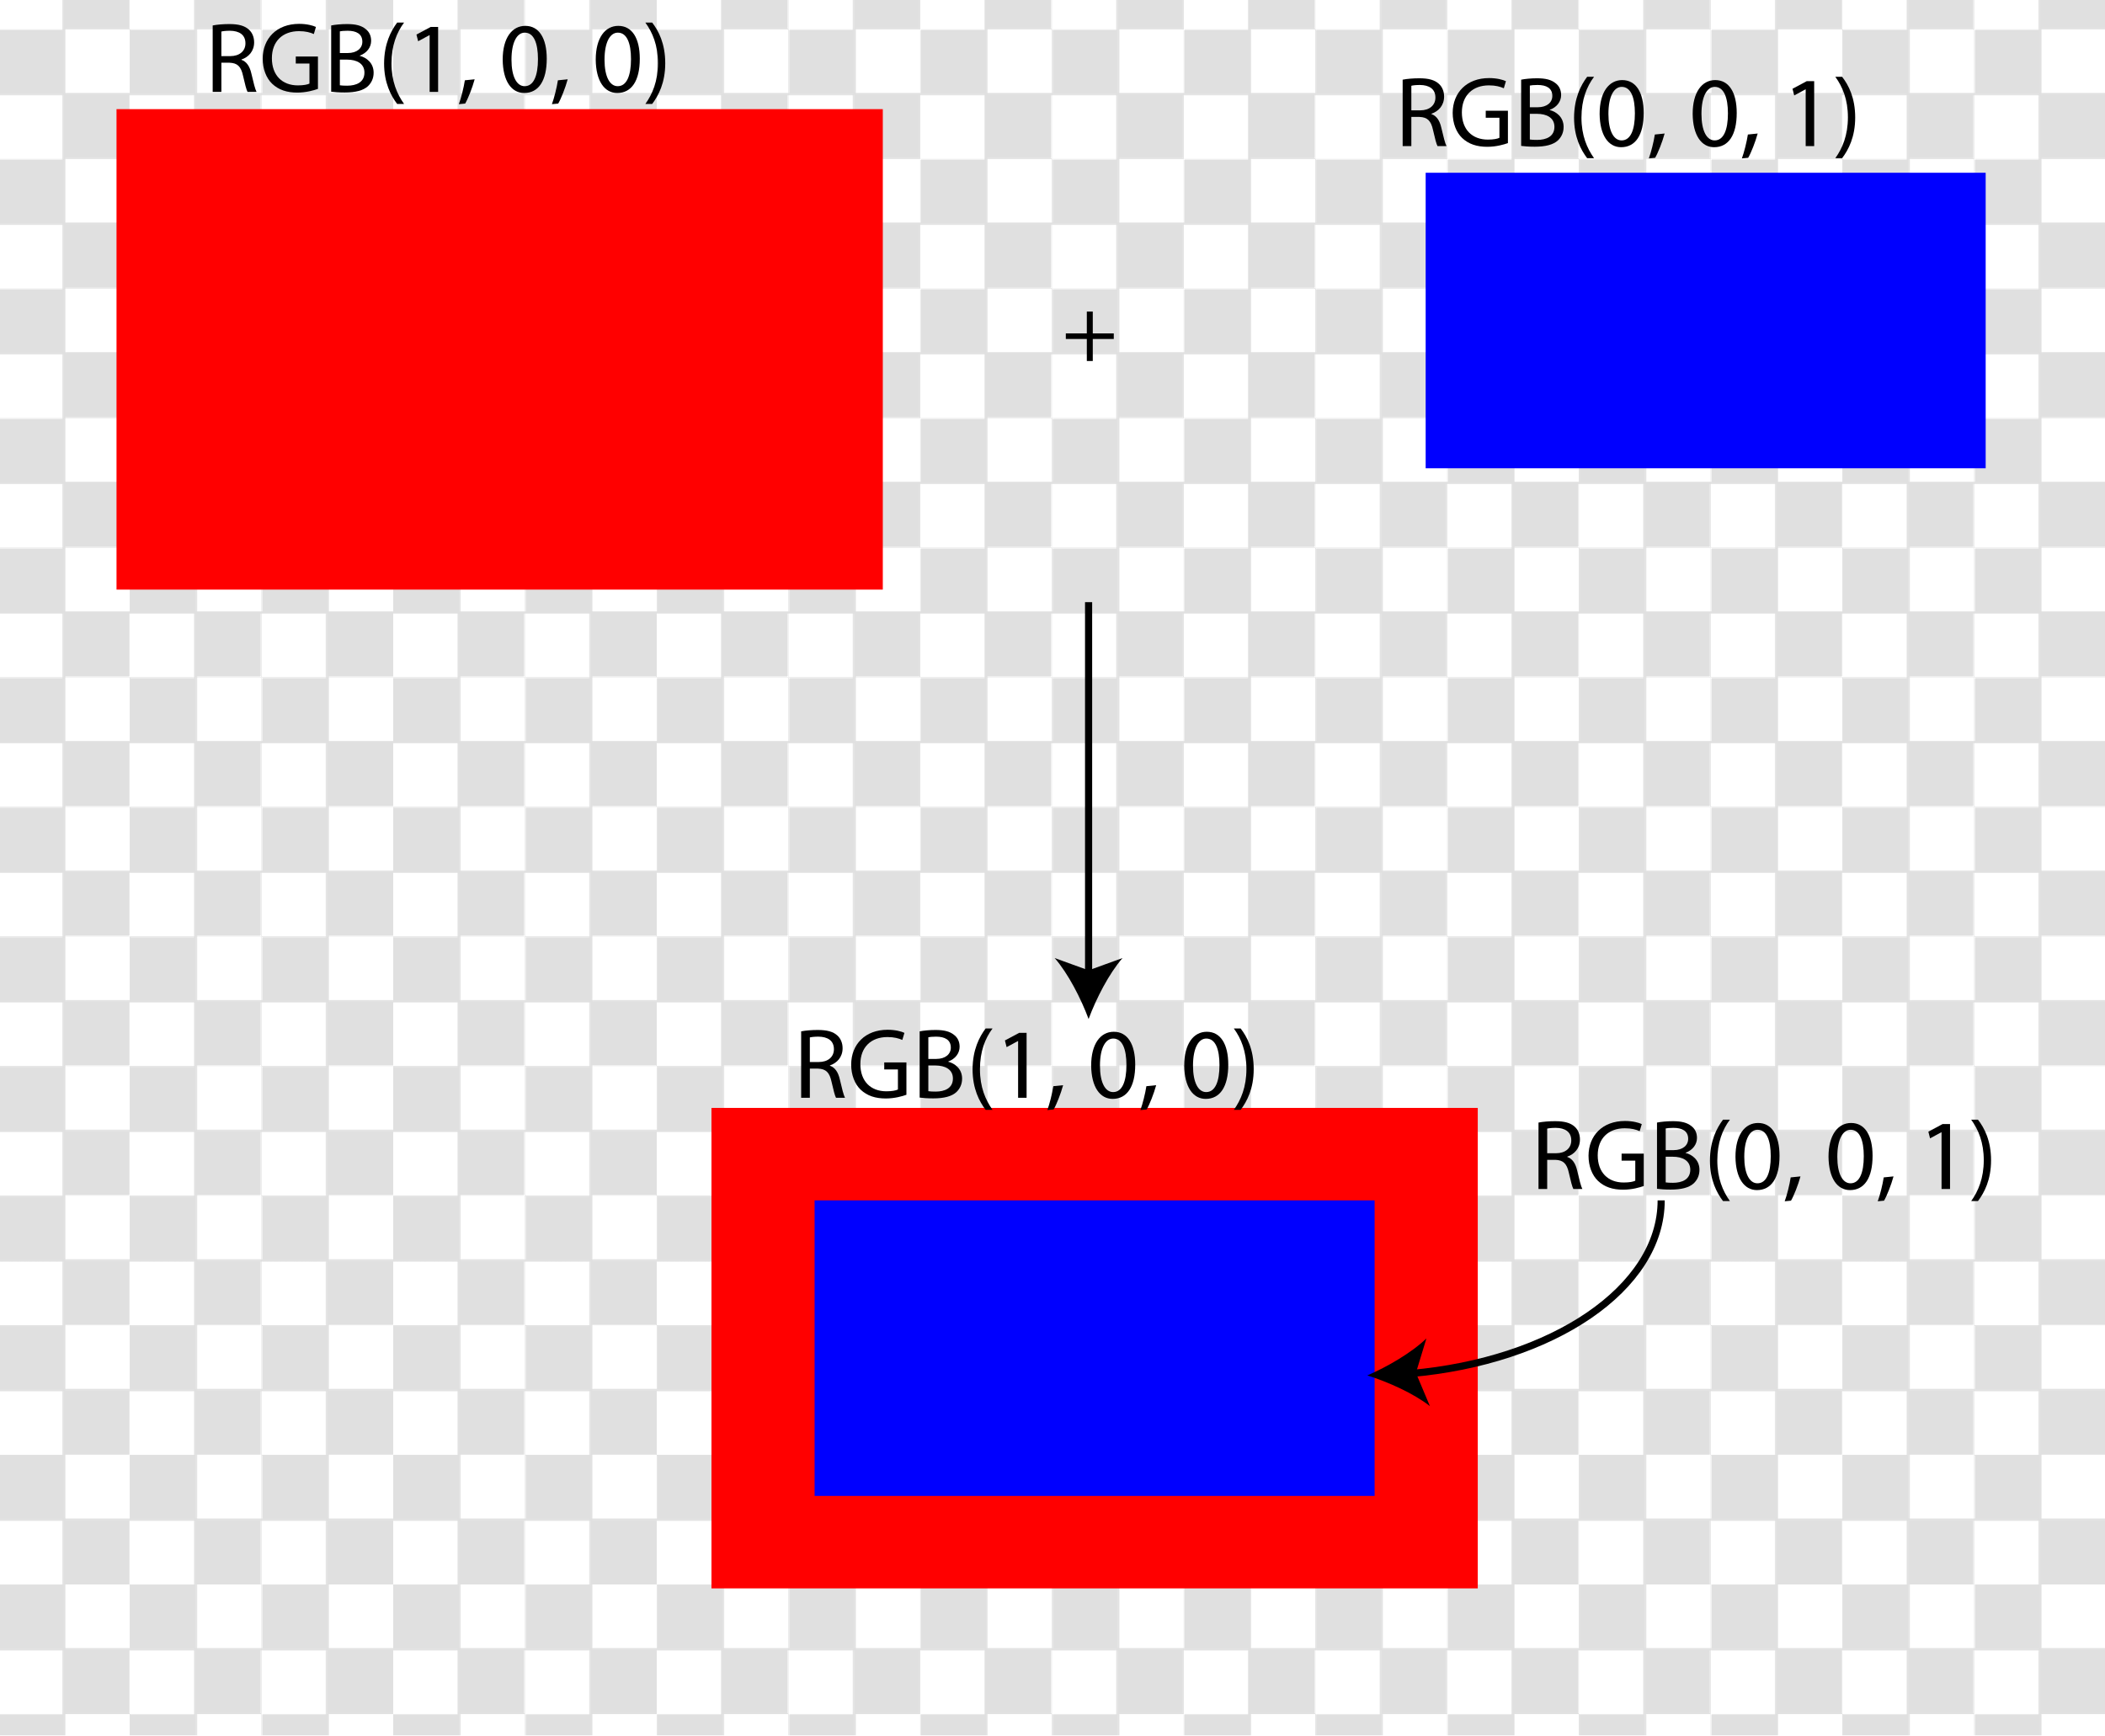
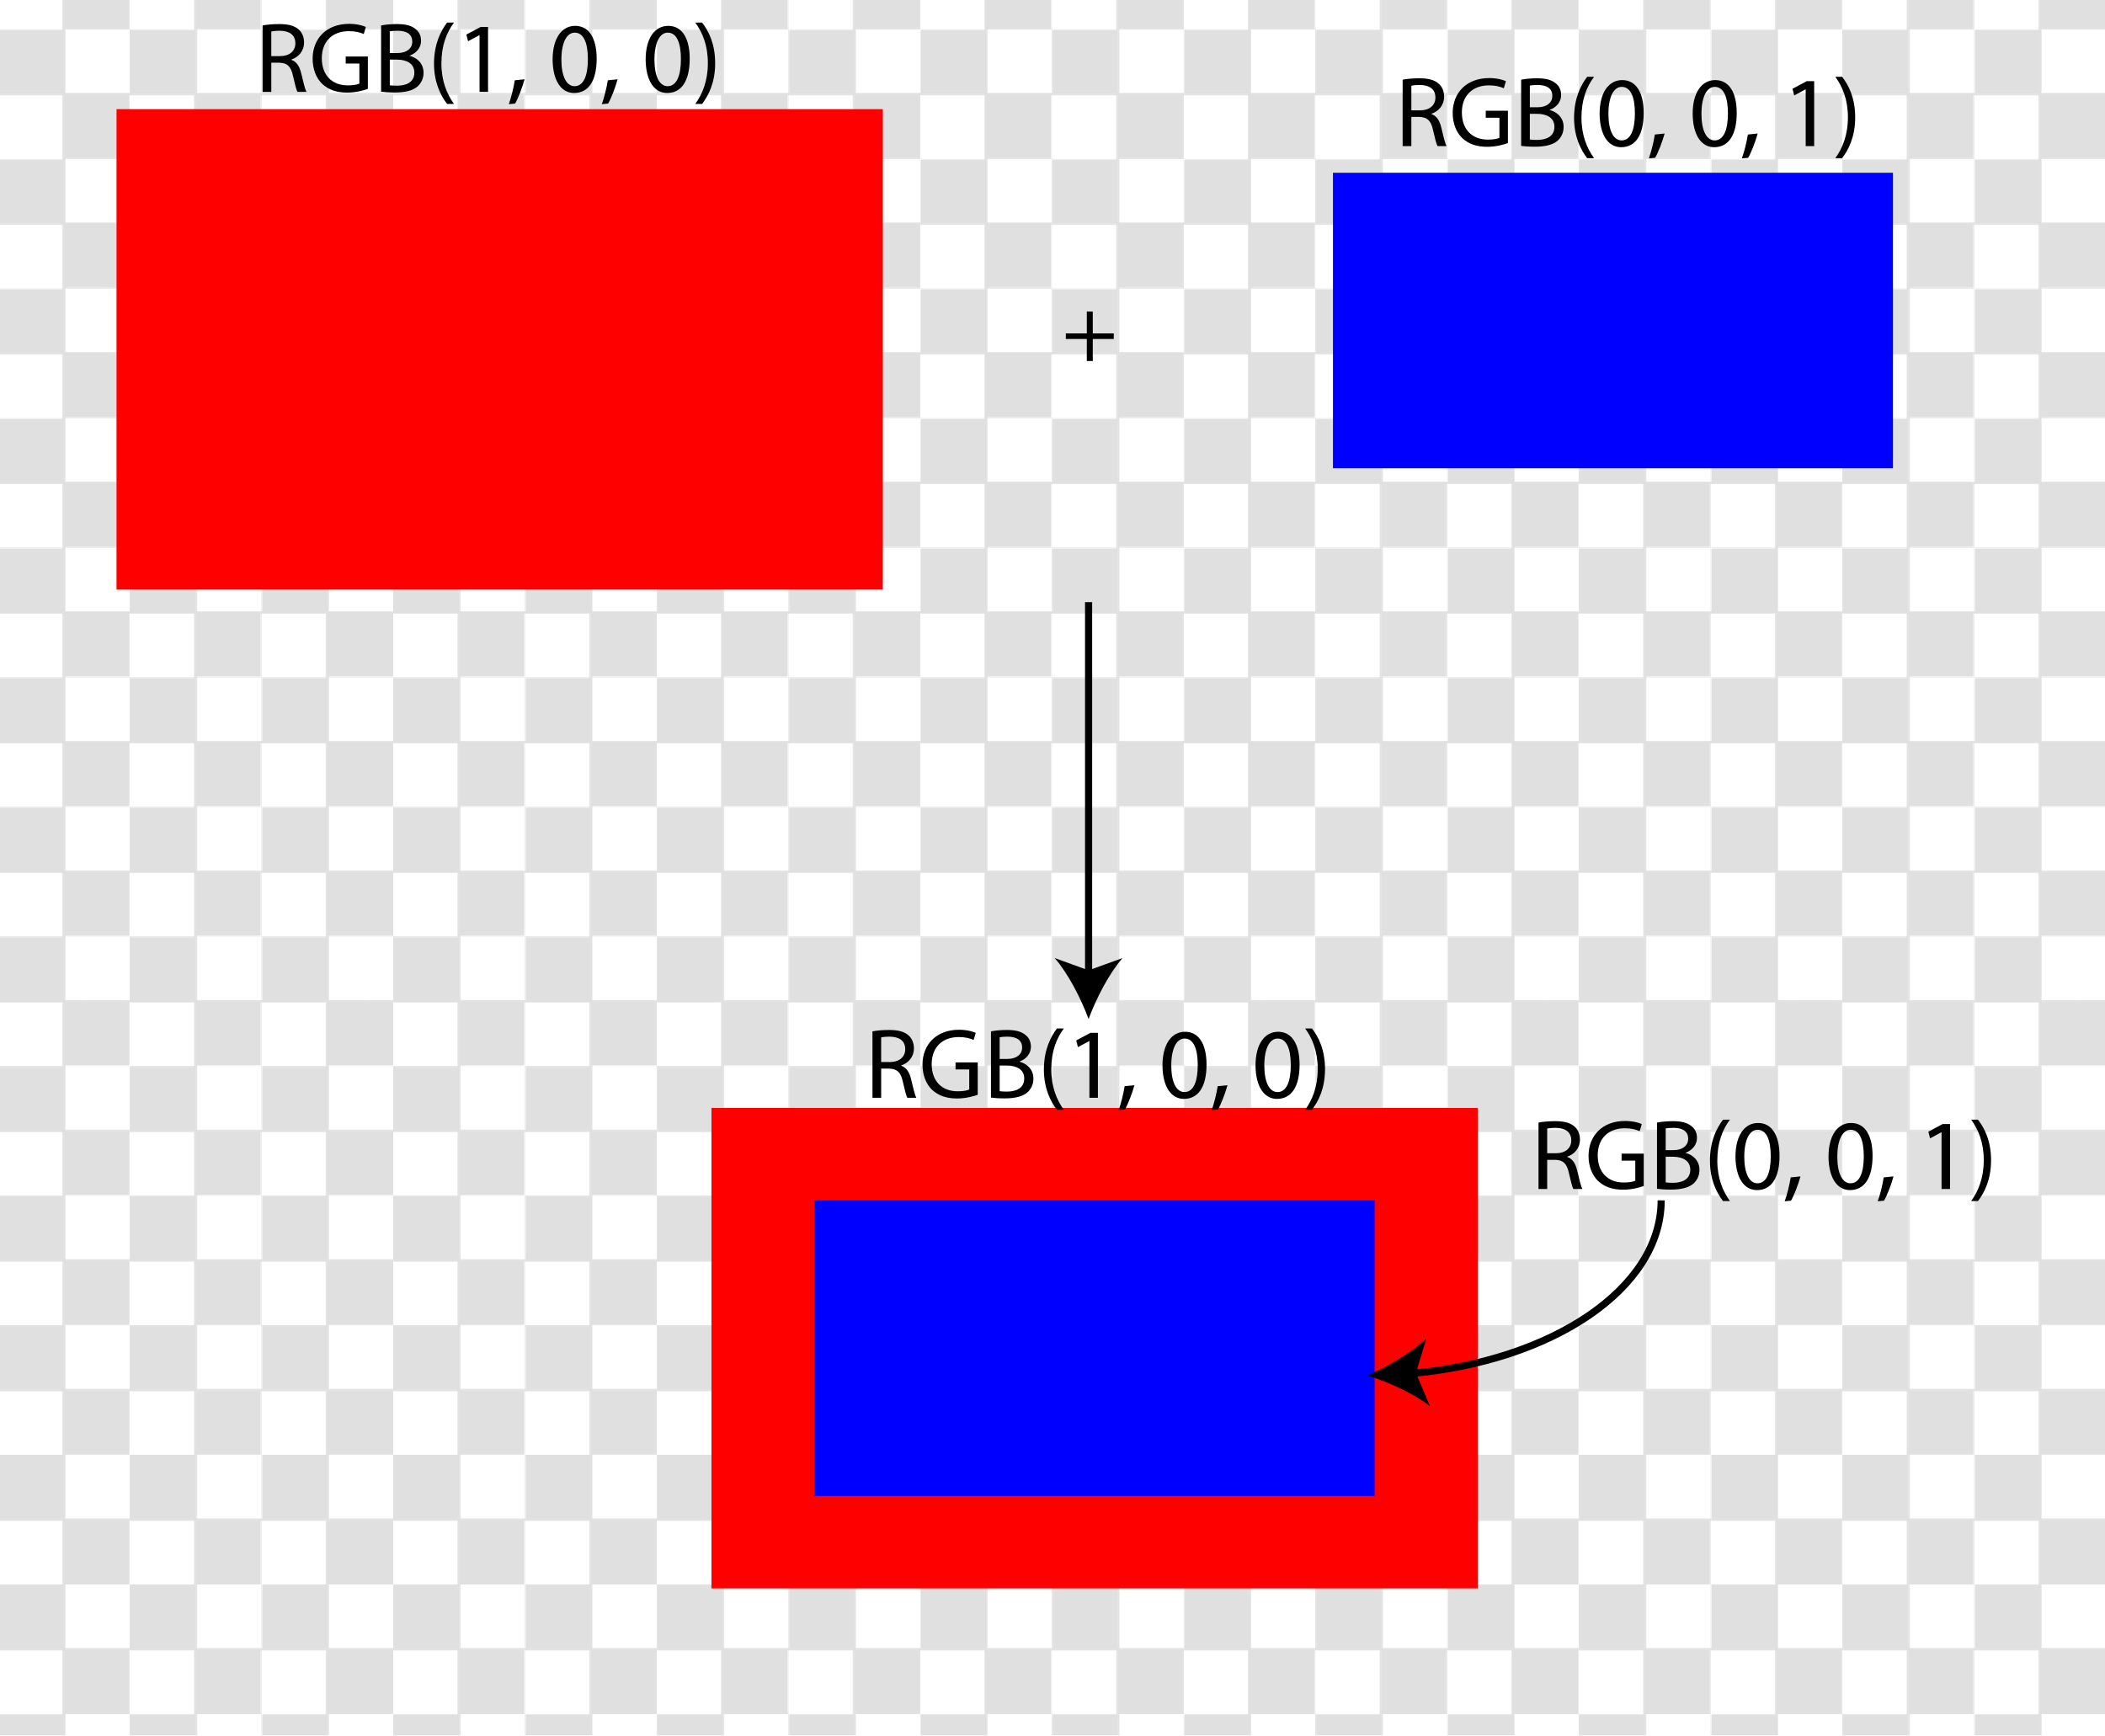
<svg xmlns="http://www.w3.org/2000/svg" version="1.1" x="0px" y="0px" width="295.181px" height="243.373px" viewBox="0 0 295.181 243.373" enable-background="new 0 0 295.181 243.373" xml:space="preserve">
  <pattern x="-18.755" y="-14.064" width="18.474" height="18.175" patternUnits="userSpaceOnUse" id="New_Pattern_Swatch_3" viewBox="0 -18.175 18.474 18.175" overflow="visible">
    <g>
      <polygon fill="none" points="0,0 18.474,0 18.474,-18.175 0,-18.175   " />
      <polygon fill="#E0E0E0" points="9.438,-8.938 0,-8.938 0,-18.175 9.438,-18.175   " />
      <polygon fill="#E0E0E0" points="18.474,0 9.036,0 9.036,-9.237 18.474,-9.237   " />
    </g>
  </pattern>
  <g id="Layer_2">
    <rect fill="url(#New_Pattern_Swatch_3)" width="295.181" height="243.373" />
  </g>
  <g id="Layer_1">
    <rect x="16.339" y="15.307" fill="#FF0000" width="107.456" height="67.382" />
    <g>
-       <rect x="28.759" y="2.946" fill="none" width="82.616" height="10.047" />
-       <path d="M29.824,3.571c0.617-0.126,1.499-0.196,2.339-0.196c1.303,0,2.143,0.238,2.731,0.771c0.477,0.42,0.743,1.064,0.743,1.793    c0,1.247-0.785,2.073-1.779,2.409v0.042c0.729,0.252,1.163,0.925,1.387,1.905c0.308,1.316,0.532,2.227,0.729,2.591h-1.261    c-0.154-0.266-0.364-1.079-0.63-2.255c-0.28-1.303-0.784-1.793-1.891-1.835h-1.148v4.09h-1.219V3.571z M31.042,7.871h1.247    c1.303,0,2.129-0.714,2.129-1.793c0-1.219-0.883-1.751-2.171-1.765c-0.588,0-1.008,0.056-1.205,0.112V7.871z" />
-       <path d="M44.583,12.465c-0.546,0.196-1.625,0.519-2.899,0.519c-1.429,0-2.605-0.364-3.53-1.247    c-0.812-0.785-1.316-2.045-1.316-3.516c0.014-2.815,1.947-4.875,5.113-4.875c1.092,0,1.947,0.238,2.353,0.434l-0.294,0.995    c-0.504-0.224-1.135-0.406-2.087-0.406c-2.297,0-3.796,1.429-3.796,3.796c0,2.396,1.443,3.81,3.642,3.81    c0.798,0,1.345-0.112,1.625-0.252V8.908h-1.919v-0.98h3.11V12.465z" />
-       <path d="M46.441,3.571c0.532-0.112,1.373-0.196,2.228-0.196c1.218,0,2.003,0.21,2.591,0.687c0.49,0.364,0.784,0.924,0.784,1.667    c0,0.91-0.602,1.709-1.597,2.073v0.028c0.896,0.224,1.947,0.966,1.947,2.367c0,0.813-0.322,1.429-0.798,1.891    c-0.658,0.602-1.723,0.882-3.264,0.882c-0.84,0-1.485-0.056-1.891-0.112V3.571z M47.66,7.437h1.106    c1.289,0,2.045-0.672,2.045-1.583c0-1.106-0.84-1.541-2.073-1.541c-0.56,0-0.882,0.042-1.079,0.084V7.437z M47.66,11.961    c0.238,0.042,0.588,0.056,1.022,0.056c1.261,0,2.423-0.462,2.423-1.835c0-1.289-1.106-1.821-2.437-1.821H47.66V11.961z" />
-       <path d="M56.663,3.165c-1.023,1.373-1.765,3.194-1.765,5.729c0,2.493,0.771,4.286,1.765,5.687h-0.967    c-0.882-1.163-1.835-2.956-1.835-5.687c0.014-2.759,0.953-4.552,1.835-5.729H56.663z" />
-       <path d="M60.247,4.93h-0.028l-1.583,0.854l-0.238-0.938l1.989-1.064h1.051v9.105h-1.191V4.93z" />
-       <path d="M64.347,14.609c0.308-0.827,0.687-2.326,0.84-3.348l1.373-0.14c-0.322,1.191-0.938,2.746-1.331,3.404L64.347,14.609z" />
-       <path d="M76.67,8.235c0,3.096-1.148,4.805-3.166,4.805c-1.779,0-2.984-1.667-3.012-4.679c0-3.054,1.316-4.734,3.166-4.734    C75.577,3.627,76.67,5.335,76.67,8.235z M71.725,8.375c0,2.367,0.729,3.712,1.849,3.712c1.261,0,1.863-1.471,1.863-3.796    c0-2.241-0.574-3.712-1.849-3.712C72.51,4.579,71.725,5.896,71.725,8.375z" />
-       <path d="M77.394,14.609c0.308-0.827,0.687-2.326,0.84-3.348l1.373-0.14c-0.322,1.191-0.938,2.746-1.331,3.404L77.394,14.609z" />
-       <path d="M89.717,8.235c0,3.096-1.148,4.805-3.166,4.805c-1.779,0-2.984-1.667-3.012-4.679c0-3.054,1.316-4.734,3.166-4.734    C88.625,3.627,89.717,5.335,89.717,8.235z M84.772,8.375c0,2.367,0.729,3.712,1.849,3.712c1.261,0,1.863-1.471,1.863-3.796    c0-2.241-0.574-3.712-1.849-3.712C85.557,4.579,84.772,5.896,84.772,8.375z" />
-       <path d="M90.498,14.581c0.995-1.387,1.765-3.208,1.765-5.729c0-2.507-0.756-4.3-1.765-5.687h0.953    c0.896,1.148,1.835,2.941,1.835,5.701c0,2.745-0.938,4.524-1.835,5.715H90.498z" />
+       <rect x="35.759" y="2.946" fill="none" width="82.616" height="10.047" />
+       <path d="M36.824,3.571c0.617-0.126,1.499-0.196,2.339-0.196c1.303,0,2.143,0.238,2.731,0.771c0.477,0.42,0.743,1.064,0.743,1.793    c0,1.247-0.785,2.073-1.779,2.409v0.042c0.729,0.252,1.163,0.925,1.387,1.905c0.308,1.316,0.532,2.227,0.729,2.591h-1.261    c-0.154-0.266-0.364-1.079-0.63-2.255c-0.28-1.303-0.784-1.793-1.891-1.835h-1.148v4.09h-1.219V3.571z M38.042,7.871h1.247    c1.303,0,2.129-0.714,2.129-1.793c0-1.219-0.883-1.751-2.171-1.765c-0.588,0-1.008,0.056-1.205,0.112V7.871z" />
+       <path d="M51.583,12.465c-0.546,0.196-1.625,0.519-2.899,0.519c-1.429,0-2.605-0.364-3.53-1.247    c-0.812-0.785-1.316-2.045-1.316-3.516c0.014-2.815,1.947-4.875,5.113-4.875c1.092,0,1.947,0.238,2.353,0.434l-0.294,0.995    c-0.504-0.224-1.135-0.406-2.087-0.406c-2.297,0-3.796,1.429-3.796,3.796c0,2.396,1.443,3.81,3.642,3.81    c0.798,0,1.345-0.112,1.625-0.252V8.908h-1.919v-0.98h3.11V12.465z" />
+       <path d="M53.441,3.571c0.532-0.112,1.373-0.196,2.228-0.196c1.218,0,2.003,0.21,2.591,0.687c0.49,0.364,0.784,0.924,0.784,1.667    c0,0.91-0.602,1.709-1.597,2.073v0.028c0.896,0.224,1.947,0.966,1.947,2.367c0,0.813-0.322,1.429-0.798,1.891    c-0.658,0.602-1.723,0.882-3.264,0.882c-0.84,0-1.485-0.056-1.891-0.112V3.571z M54.66,7.437h1.106    c1.289,0,2.045-0.672,2.045-1.583c0-1.106-0.84-1.541-2.073-1.541c-0.56,0-0.882,0.042-1.079,0.084V7.437z M54.66,11.961    c0.238,0.042,0.588,0.056,1.022,0.056c1.261,0,2.423-0.462,2.423-1.835c0-1.289-1.106-1.821-2.437-1.821H54.66V11.961z" />
+       <path d="M63.663,3.165c-1.023,1.373-1.765,3.194-1.765,5.729c0,2.493,0.771,4.286,1.765,5.687h-0.967    c-0.882-1.163-1.835-2.956-1.835-5.687c0.014-2.759,0.953-4.552,1.835-5.729H63.663z" />
+       <path d="M67.247,4.93h-0.028l-1.583,0.854l-0.238-0.938l1.989-1.064h1.051v9.105h-1.191V4.93z" />
+       <path d="M71.347,14.609c0.308-0.827,0.687-2.326,0.84-3.348l1.373-0.14c-0.322,1.191-0.938,2.746-1.331,3.404L71.347,14.609z" />
+       <path d="M83.67,8.235c0,3.096-1.148,4.805-3.166,4.805c-1.779,0-2.984-1.667-3.012-4.679c0-3.054,1.316-4.734,3.166-4.734    C82.577,3.627,83.67,5.335,83.67,8.235z M78.725,8.375c0,2.367,0.729,3.712,1.849,3.712c1.261,0,1.863-1.471,1.863-3.796    c0-2.241-0.574-3.712-1.849-3.712C79.51,4.579,78.725,5.896,78.725,8.375z" />
+       <path d="M84.394,14.609c0.308-0.827,0.687-2.326,0.84-3.348l1.373-0.14c-0.322,1.191-0.938,2.746-1.331,3.404L84.394,14.609z" />
+       <path d="M96.717,8.235c0,3.096-1.148,4.805-3.166,4.805c-1.779,0-2.984-1.667-3.012-4.679c0-3.054,1.316-4.734,3.166-4.734    C95.625,3.627,96.717,5.335,96.717,8.235z M91.772,8.375c0,2.367,0.729,3.712,1.849,3.712c1.261,0,1.863-1.471,1.863-3.796    c0-2.241-0.574-3.712-1.849-3.712C92.557,4.579,91.772,5.896,91.772,8.375z" />
+       <path d="M97.498,14.581c0.995-1.387,1.765-3.208,1.765-5.729c0-2.507-0.756-4.3-1.765-5.687h0.953    c0.896,1.148,1.835,2.941,1.835,5.701c0,2.745-0.938,4.524-1.835,5.715H97.498z" />
    </g>
-     <rect x="199.919" y="24.228" fill="#0000FF" width="78.529" height="41.446" />
+     <rect x="186.919" y="24.228" fill="#0000FF" width="78.529" height="41.446" />
    <g>
      <rect x="195.628" y="10.55" fill="none" width="87.111" height="10.046" />
      <path d="M196.692,11.175c0.615-0.126,1.498-0.196,2.34-0.196c1.303,0,2.143,0.238,2.73,0.771c0.477,0.42,0.742,1.064,0.742,1.793    c0,1.247-0.783,2.073-1.779,2.409v0.042c0.729,0.252,1.164,0.925,1.387,1.905c0.309,1.316,0.533,2.227,0.729,2.591h-1.26    c-0.154-0.266-0.365-1.079-0.631-2.255c-0.279-1.303-0.785-1.793-1.891-1.835h-1.148v4.09h-1.219V11.175z M197.911,15.475h1.246    c1.303,0,2.129-0.714,2.129-1.793c0-1.219-0.883-1.751-2.17-1.765c-0.59,0-1.01,0.056-1.205,0.112V15.475z" />
      <path d="M211.452,20.069c-0.547,0.196-1.625,0.519-2.9,0.519c-1.428,0-2.605-0.364-3.529-1.247    c-0.813-0.785-1.316-2.045-1.316-3.516c0.014-2.815,1.947-4.875,5.113-4.875c1.092,0,1.947,0.238,2.354,0.434l-0.295,0.995    c-0.504-0.224-1.135-0.406-2.088-0.406c-2.297,0-3.795,1.429-3.795,3.796c0,2.396,1.441,3.81,3.641,3.81    c0.799,0,1.346-0.112,1.625-0.252v-2.815h-1.918v-0.98h3.109V20.069z" />
      <path d="M213.31,11.175c0.533-0.112,1.373-0.196,2.229-0.196c1.219,0,2.002,0.21,2.59,0.687c0.49,0.364,0.785,0.924,0.785,1.667    c0,0.91-0.602,1.709-1.598,2.073v0.028c0.896,0.224,1.947,0.966,1.947,2.367c0,0.813-0.322,1.429-0.797,1.891    c-0.66,0.602-1.725,0.882-3.264,0.882c-0.842,0-1.486-0.056-1.893-0.112V11.175z M214.528,15.041h1.107    c1.289,0,2.045-0.672,2.045-1.583c0-1.106-0.84-1.541-2.072-1.541c-0.561,0-0.883,0.042-1.08,0.084V15.041z M214.528,19.565    c0.238,0.042,0.588,0.056,1.023,0.056c1.26,0,2.424-0.462,2.424-1.835c0-1.289-1.107-1.821-2.438-1.821h-1.01V19.565z" />
      <path d="M223.532,10.769c-1.023,1.373-1.766,3.194-1.766,5.729c0,2.493,0.77,4.286,1.766,5.687h-0.967    c-0.883-1.163-1.836-2.956-1.836-5.687c0.014-2.759,0.953-4.552,1.836-5.729H223.532z" />
      <path d="M230.491,15.839c0,3.096-1.148,4.805-3.166,4.805c-1.779,0-2.984-1.667-3.012-4.679c0-3.054,1.316-4.734,3.166-4.734    C229.397,11.231,230.491,12.939,230.491,15.839z M225.546,15.979c0,2.367,0.729,3.712,1.85,3.712c1.26,0,1.863-1.471,1.863-3.796    c0-2.241-0.574-3.712-1.85-3.712C226.331,12.183,225.546,13.5,225.546,15.979z" />
      <path d="M231.216,22.213c0.307-0.827,0.686-2.326,0.84-3.348l1.373-0.14c-0.322,1.191-0.939,2.746-1.332,3.404L231.216,22.213z" />
      <path d="M243.538,15.839c0,3.096-1.148,4.805-3.166,4.805c-1.779,0-2.984-1.667-3.012-4.679c0-3.054,1.316-4.734,3.166-4.734    C242.444,11.231,243.538,12.939,243.538,15.839z M238.593,15.979c0,2.367,0.729,3.712,1.85,3.712c1.26,0,1.863-1.471,1.863-3.796    c0-2.241-0.574-3.712-1.85-3.712C239.378,12.183,238.593,13.5,238.593,15.979z" />
      <path d="M244.263,22.213c0.307-0.827,0.686-2.326,0.84-3.348l1.373-0.14c-0.322,1.191-0.939,2.746-1.332,3.404L244.263,22.213z" />
      <path d="M253.208,12.533h-0.027l-1.582,0.854l-0.238-0.938l1.988-1.064h1.051v9.105h-1.191V12.533z" />
      <path d="M257.364,22.185c0.994-1.387,1.766-3.208,1.766-5.729c0-2.507-0.756-4.3-1.766-5.687h0.953    c0.896,1.148,1.834,2.941,1.834,5.701c0,2.745-0.938,4.524-1.834,5.715H257.364z" />
    </g>
    <g>
      <path d="M153.238,43.696v3.063h2.945v0.782h-2.945v3.088h-0.834V47.54h-2.945v-0.782h2.945v-3.063H153.238z" />
    </g>
    <g>
      <g>
        <line fill="none" stroke="#000000" stroke-miterlimit="10" x1="152.652" y1="84.449" x2="152.652" y2="136.876" />
        <g>
          <path d="M152.652,142.911c-1.054-2.84-2.852-6.363-4.756-8.548l4.756,1.721l4.755-1.721      C155.503,136.548,153.705,140.071,152.652,142.911z" />
        </g>
      </g>
    </g>
    <rect x="99.767" y="155.379" fill="#FF0000" width="107.457" height="67.383" />
    <g>
-       <rect x="111.28" y="144.019" fill="none" width="84.432" height="10.046" />
-       <path d="M112.344,144.643c0.616-0.126,1.499-0.195,2.339-0.195c1.303,0,2.143,0.237,2.731,0.77    c0.476,0.421,0.743,1.065,0.743,1.793c0,1.247-0.785,2.073-1.779,2.41v0.042c0.729,0.252,1.163,0.924,1.387,1.904    c0.308,1.317,0.532,2.228,0.729,2.592h-1.261c-0.154-0.267-0.364-1.078-0.63-2.255c-0.28-1.303-0.784-1.793-1.891-1.835h-1.148    v4.09h-1.219V144.643z M113.563,148.943h1.247c1.303,0,2.129-0.715,2.129-1.793c0-1.219-0.883-1.751-2.171-1.765    c-0.588,0-1.008,0.056-1.205,0.111V148.943z" />
-       <path d="M127.104,153.538c-0.546,0.196-1.625,0.518-2.899,0.518c-1.429,0-2.605-0.364-3.53-1.246    c-0.813-0.784-1.316-2.045-1.316-3.516c0.014-2.816,1.947-4.875,5.113-4.875c1.092,0,1.947,0.238,2.353,0.435l-0.294,0.994    c-0.504-0.225-1.135-0.406-2.087-0.406c-2.297,0-3.796,1.429-3.796,3.796c0,2.396,1.443,3.811,3.642,3.811    c0.798,0,1.345-0.112,1.625-0.253v-2.815h-1.919v-0.98h3.11V153.538z" />
-       <path d="M128.962,144.643c0.532-0.111,1.373-0.195,2.228-0.195c1.218,0,2.003,0.21,2.591,0.686    c0.49,0.364,0.784,0.925,0.784,1.667c0,0.911-0.602,1.709-1.597,2.073v0.028c0.896,0.224,1.947,0.967,1.947,2.367    c0,0.813-0.322,1.429-0.798,1.891c-0.658,0.603-1.723,0.883-3.264,0.883c-0.84,0-1.485-0.056-1.891-0.112V144.643z     M130.181,148.509h1.106c1.289,0,2.045-0.672,2.045-1.583c0-1.106-0.841-1.54-2.073-1.54c-0.561,0-0.882,0.042-1.079,0.084    V148.509z M130.181,153.033c0.238,0.042,0.588,0.057,1.022,0.057c1.261,0,2.423-0.463,2.423-1.835    c0-1.289-1.106-1.821-2.437-1.821h-1.009V153.033z" />
-       <path d="M139.183,144.236c-1.022,1.373-1.765,3.194-1.765,5.729c0,2.493,0.771,4.286,1.765,5.688h-0.966    c-0.882-1.163-1.835-2.956-1.835-5.688c0.014-2.76,0.953-4.553,1.835-5.729H139.183z" />
-       <path d="M142.767,146.002h-0.028l-1.583,0.854l-0.238-0.938l1.989-1.064h1.051v9.104h-1.191V146.002z" />
-       <path d="M146.867,155.681c0.308-0.826,0.687-2.325,0.84-3.348l1.373-0.14c-0.322,1.19-0.938,2.745-1.331,3.403L146.867,155.681z" />
-       <path d="M159.19,149.308c0,3.096-1.148,4.805-3.166,4.805c-1.779,0-2.984-1.667-3.012-4.679c0-3.054,1.316-4.734,3.166-4.734    C158.098,144.699,159.19,146.408,159.19,149.308z M154.246,149.447c0,2.367,0.729,3.712,1.849,3.712    c1.261,0,1.863-1.471,1.863-3.796c0-2.241-0.574-3.712-1.849-3.712C155.03,145.651,154.246,146.968,154.246,149.447z" />
-       <path d="M159.915,155.681c0.308-0.826,0.687-2.325,0.84-3.348l1.373-0.14c-0.322,1.19-0.938,2.745-1.331,3.403L159.915,155.681z" />
-       <path d="M172.238,149.308c0,3.096-1.148,4.805-3.166,4.805c-1.778,0-2.983-1.667-3.012-4.679c0-3.054,1.317-4.734,3.166-4.734    C171.145,144.699,172.238,146.408,172.238,149.308z M167.293,149.447c0,2.367,0.729,3.712,1.849,3.712    c1.261,0,1.863-1.471,1.863-3.796c0-2.241-0.574-3.712-1.85-3.712C168.078,145.651,167.293,146.968,167.293,149.447z" />
-       <path d="M173.018,155.653c0.994-1.387,1.765-3.208,1.765-5.729c0-2.508-0.756-4.301-1.765-5.688h0.952    c0.896,1.149,1.835,2.942,1.835,5.701c0,2.746-0.938,4.524-1.835,5.716H173.018z" />
+       <rect x="121.28" y="144.019" fill="none" width="84.432" height="10.046" />
+       <path d="M122.344,144.643c0.616-0.126,1.499-0.195,2.339-0.195c1.303,0,2.143,0.237,2.731,0.77    c0.476,0.421,0.743,1.065,0.743,1.793c0,1.247-0.785,2.073-1.779,2.41v0.042c0.729,0.252,1.163,0.924,1.387,1.904    c0.308,1.317,0.532,2.228,0.729,2.592h-1.261c-0.154-0.267-0.364-1.078-0.63-2.255c-0.28-1.303-0.784-1.793-1.891-1.835h-1.148    v4.09h-1.219V144.643z M123.563,148.943h1.247c1.303,0,2.129-0.715,2.129-1.793c0-1.219-0.883-1.751-2.171-1.765    c-0.588,0-1.008,0.056-1.205,0.111V148.943z" />
+       <path d="M137.104,153.538c-0.546,0.196-1.625,0.518-2.899,0.518c-1.429,0-2.605-0.364-3.53-1.246    c-0.813-0.784-1.316-2.045-1.316-3.516c0.014-2.816,1.947-4.875,5.113-4.875c1.092,0,1.947,0.238,2.353,0.435l-0.294,0.994    c-0.504-0.225-1.135-0.406-2.087-0.406c-2.297,0-3.796,1.429-3.796,3.796c0,2.396,1.443,3.811,3.642,3.811    c0.798,0,1.345-0.112,1.625-0.253v-2.815h-1.919v-0.98h3.11V153.538z" />
+       <path d="M138.962,144.643c0.532-0.111,1.373-0.195,2.228-0.195c1.218,0,2.003,0.21,2.591,0.686    c0.49,0.364,0.784,0.925,0.784,1.667c0,0.911-0.602,1.709-1.597,2.073v0.028c0.896,0.224,1.947,0.967,1.947,2.367    c0,0.813-0.322,1.429-0.798,1.891c-0.658,0.603-1.723,0.883-3.264,0.883c-0.84,0-1.485-0.056-1.891-0.112V144.643z     M140.181,148.509h1.106c1.289,0,2.045-0.672,2.045-1.583c0-1.106-0.841-1.54-2.073-1.54c-0.561,0-0.882,0.042-1.079,0.084    V148.509z M140.181,153.033c0.238,0.042,0.588,0.057,1.022,0.057c1.261,0,2.423-0.463,2.423-1.835    c0-1.289-1.106-1.821-2.437-1.821h-1.009V153.033z" />
+       <path d="M149.183,144.236c-1.022,1.373-1.765,3.194-1.765,5.729c0,2.493,0.771,4.286,1.765,5.688h-0.966    c-0.882-1.163-1.835-2.956-1.835-5.688c0.014-2.76,0.953-4.553,1.835-5.729H149.183z" />
+       <path d="M152.767,146.002h-0.028l-1.583,0.854l-0.238-0.938l1.989-1.064h1.051v9.104h-1.191V146.002z" />
+       <path d="M156.867,155.681c0.308-0.826,0.687-2.325,0.84-3.348l1.373-0.14c-0.322,1.19-0.938,2.745-1.331,3.403L156.867,155.681z" />
+       <path d="M169.19,149.308c0,3.096-1.148,4.805-3.166,4.805c-1.779,0-2.984-1.667-3.012-4.679c0-3.054,1.316-4.734,3.166-4.734    C168.098,144.699,169.19,146.408,169.19,149.308z M164.246,149.447c0,2.367,0.729,3.712,1.849,3.712    c1.261,0,1.863-1.471,1.863-3.796c0-2.241-0.574-3.712-1.849-3.712C165.03,145.651,164.246,146.968,164.246,149.447z" />
+       <path d="M169.915,155.681c0.308-0.826,0.687-2.325,0.84-3.348l1.373-0.14c-0.322,1.19-0.938,2.745-1.331,3.403L169.915,155.681z" />
+       <path d="M182.238,149.308c0,3.096-1.148,4.805-3.166,4.805c-1.778,0-2.983-1.667-3.012-4.679c0-3.054,1.317-4.734,3.166-4.734    C181.145,144.699,182.238,146.408,182.238,149.308z M177.293,149.447c0,2.367,0.729,3.712,1.849,3.712    c1.261,0,1.863-1.471,1.863-3.796c0-2.241-0.574-3.712-1.85-3.712C178.078,145.651,177.293,146.968,177.293,149.447z" />
+       <path d="M183.019,155.653c0.994-1.387,1.764-3.208,1.764-5.729c0-2.508-0.756-4.301-1.764-5.688h0.951    c0.896,1.149,1.836,2.942,1.836,5.701c0,2.746-0.939,4.524-1.836,5.716H183.019z" />
    </g>
    <rect x="114.23" y="168.347" fill="#0000FF" width="78.53" height="41.446" />
    <g>
      <g>
        <path fill="none" stroke="#000000" stroke-miterlimit="10" d="M232.944,168.347c0,12.35-15.264,22.554-35.177,24.29" />
        <g>
          <path d="M191.735,192.897c2.781-1.199,6.207-3.177,8.29-5.191l-1.472,4.838l1.964,4.66      C198.237,195.415,194.626,193.802,191.735,192.897z" />
        </g>
      </g>
    </g>
    <g>
      <rect x="214.678" y="156.811" fill="none" width="84.969" height="10.047" />
      <path d="M215.742,157.435c0.616-0.126,1.499-0.195,2.34-0.195c1.302,0,2.143,0.237,2.731,0.771    c0.476,0.42,0.742,1.064,0.742,1.793c0,1.246-0.784,2.072-1.779,2.409v0.042c0.729,0.252,1.163,0.924,1.387,1.904    c0.309,1.317,0.532,2.228,0.729,2.592h-1.261c-0.154-0.267-0.364-1.078-0.63-2.255c-0.28-1.303-0.785-1.793-1.892-1.835h-1.148    v4.09h-1.219V157.435z M216.961,161.735h1.247c1.303,0,2.129-0.715,2.129-1.793c0-1.219-0.883-1.751-2.171-1.765    c-0.589,0-1.009,0.056-1.205,0.111V161.735z" />
      <path d="M230.502,166.33c-0.546,0.195-1.624,0.518-2.899,0.518c-1.429,0-2.605-0.364-3.529-1.246    c-0.813-0.784-1.317-2.045-1.317-3.516c0.015-2.816,1.947-4.875,5.113-4.875c1.093,0,1.947,0.238,2.354,0.435l-0.295,0.994    c-0.504-0.225-1.134-0.406-2.087-0.406c-2.297,0-3.796,1.429-3.796,3.796c0,2.396,1.442,3.811,3.642,3.811    c0.799,0,1.345-0.112,1.625-0.253v-2.815h-1.919v-0.98h3.109V166.33z" />
      <path d="M232.36,157.435c0.532-0.111,1.373-0.195,2.228-0.195c1.219,0,2.003,0.21,2.591,0.686c0.49,0.364,0.785,0.925,0.785,1.667    c0,0.911-0.603,1.709-1.598,2.073v0.028c0.896,0.224,1.947,0.967,1.947,2.367c0,0.813-0.322,1.429-0.798,1.891    c-0.659,0.603-1.724,0.883-3.264,0.883c-0.841,0-1.485-0.056-1.892-0.112V157.435z M233.579,161.301h1.106    c1.289,0,2.045-0.672,2.045-1.583c0-1.106-0.84-1.54-2.073-1.54c-0.56,0-0.882,0.042-1.078,0.084V161.301z M233.579,165.825    c0.238,0.042,0.588,0.057,1.022,0.057c1.261,0,2.424-0.463,2.424-1.835c0-1.289-1.107-1.821-2.438-1.821h-1.009V165.825z" />
      <path d="M242.582,157.028c-1.022,1.373-1.766,3.194-1.766,5.729c0,2.493,0.771,4.286,1.766,5.688h-0.967    c-0.883-1.163-1.835-2.956-1.835-5.688c0.014-2.76,0.952-4.553,1.835-5.729H242.582z" />
      <path d="M249.541,162.1c0,3.096-1.148,4.805-3.166,4.805c-1.778,0-2.983-1.667-3.012-4.679c0-3.054,1.317-4.734,3.166-4.734    C248.448,157.491,249.541,159.2,249.541,162.1z M244.597,162.239c0,2.367,0.729,3.712,1.849,3.712    c1.261,0,1.863-1.471,1.863-3.796c0-2.241-0.574-3.712-1.85-3.712C245.381,158.443,244.597,159.76,244.597,162.239z" />
      <path d="M250.265,168.473c0.309-0.826,0.687-2.325,0.841-3.348l1.373-0.14c-0.322,1.19-0.938,2.745-1.331,3.403L250.265,168.473z" />
      <path d="M262.588,162.1c0,3.096-1.148,4.805-3.166,4.805c-1.778,0-2.983-1.667-3.012-4.679c0-3.054,1.317-4.734,3.166-4.734    C261.495,157.491,262.588,159.2,262.588,162.1z M257.644,162.239c0,2.367,0.729,3.712,1.849,3.712    c1.261,0,1.863-1.471,1.863-3.796c0-2.241-0.574-3.712-1.85-3.712C258.428,158.443,257.644,159.76,257.644,162.239z" />
      <path d="M263.312,168.473c0.309-0.826,0.687-2.325,0.841-3.348l1.373-0.14c-0.322,1.19-0.938,2.745-1.331,3.403L263.312,168.473z" />
      <path d="M272.259,158.794h-0.028l-1.582,0.854l-0.238-0.938l1.989-1.064h1.05v9.104h-1.19V158.794z" />
      <path d="M276.415,168.445c0.994-1.387,1.765-3.208,1.765-5.729c0-2.508-0.756-4.301-1.765-5.688h0.952    c0.896,1.149,1.835,2.942,1.835,5.701c0,2.746-0.938,4.524-1.835,5.716H276.415z" />
    </g>
    <g>
	</g>
    <g>
	</g>
    <g>
	</g>
  </g>
</svg>
